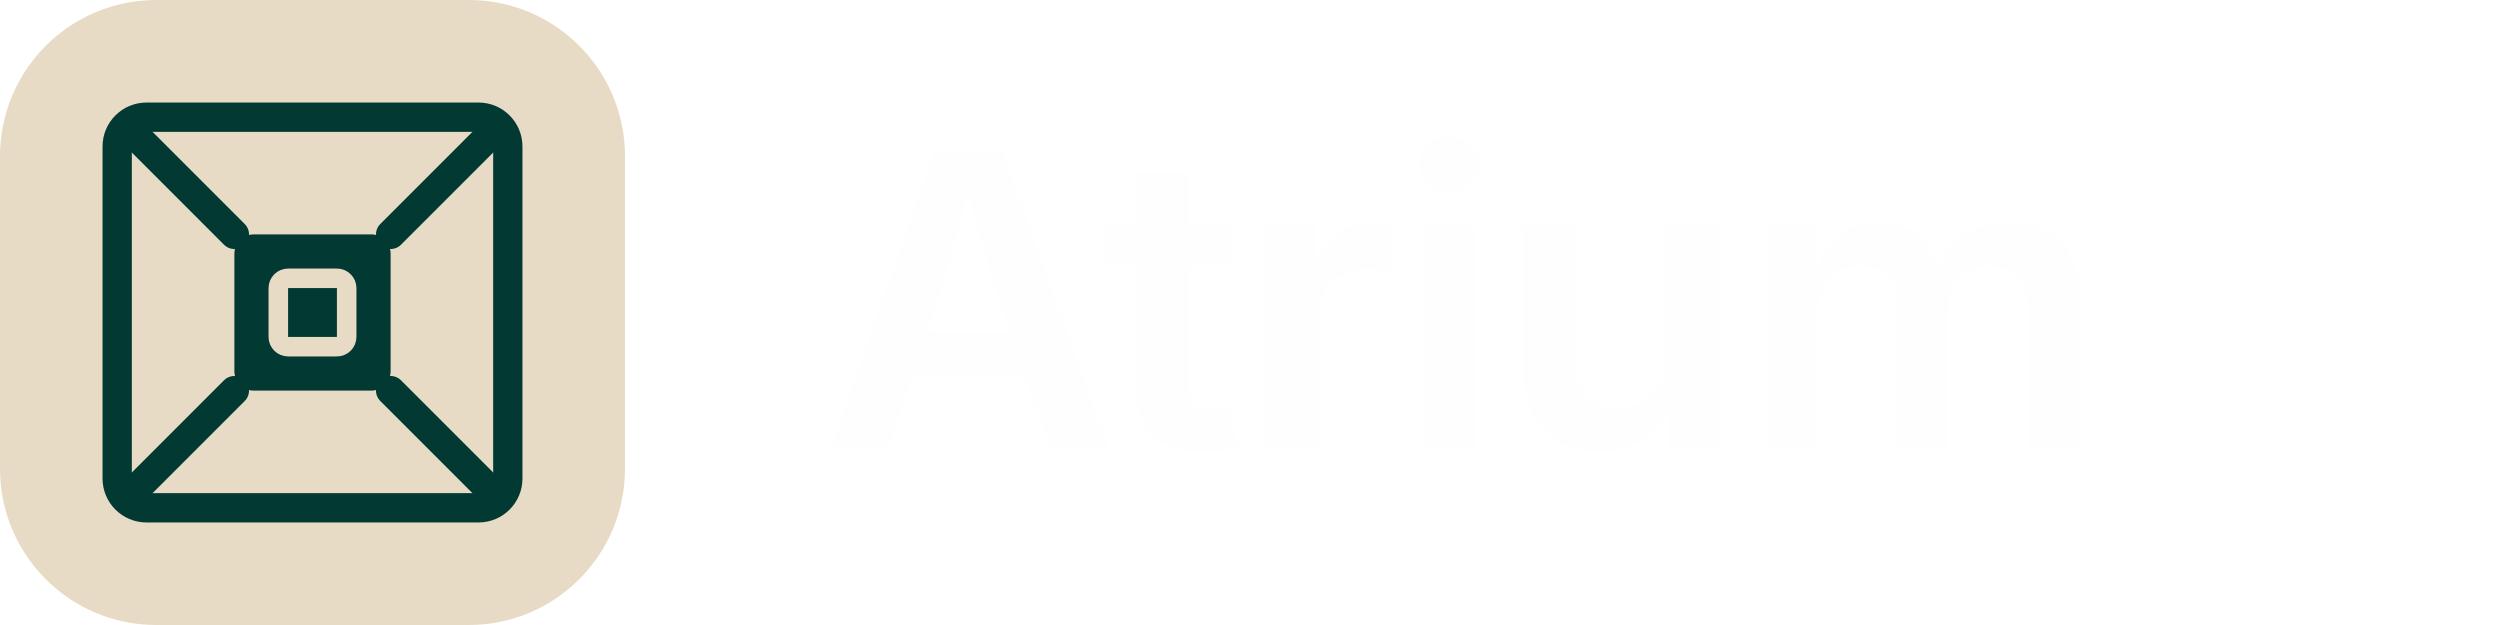
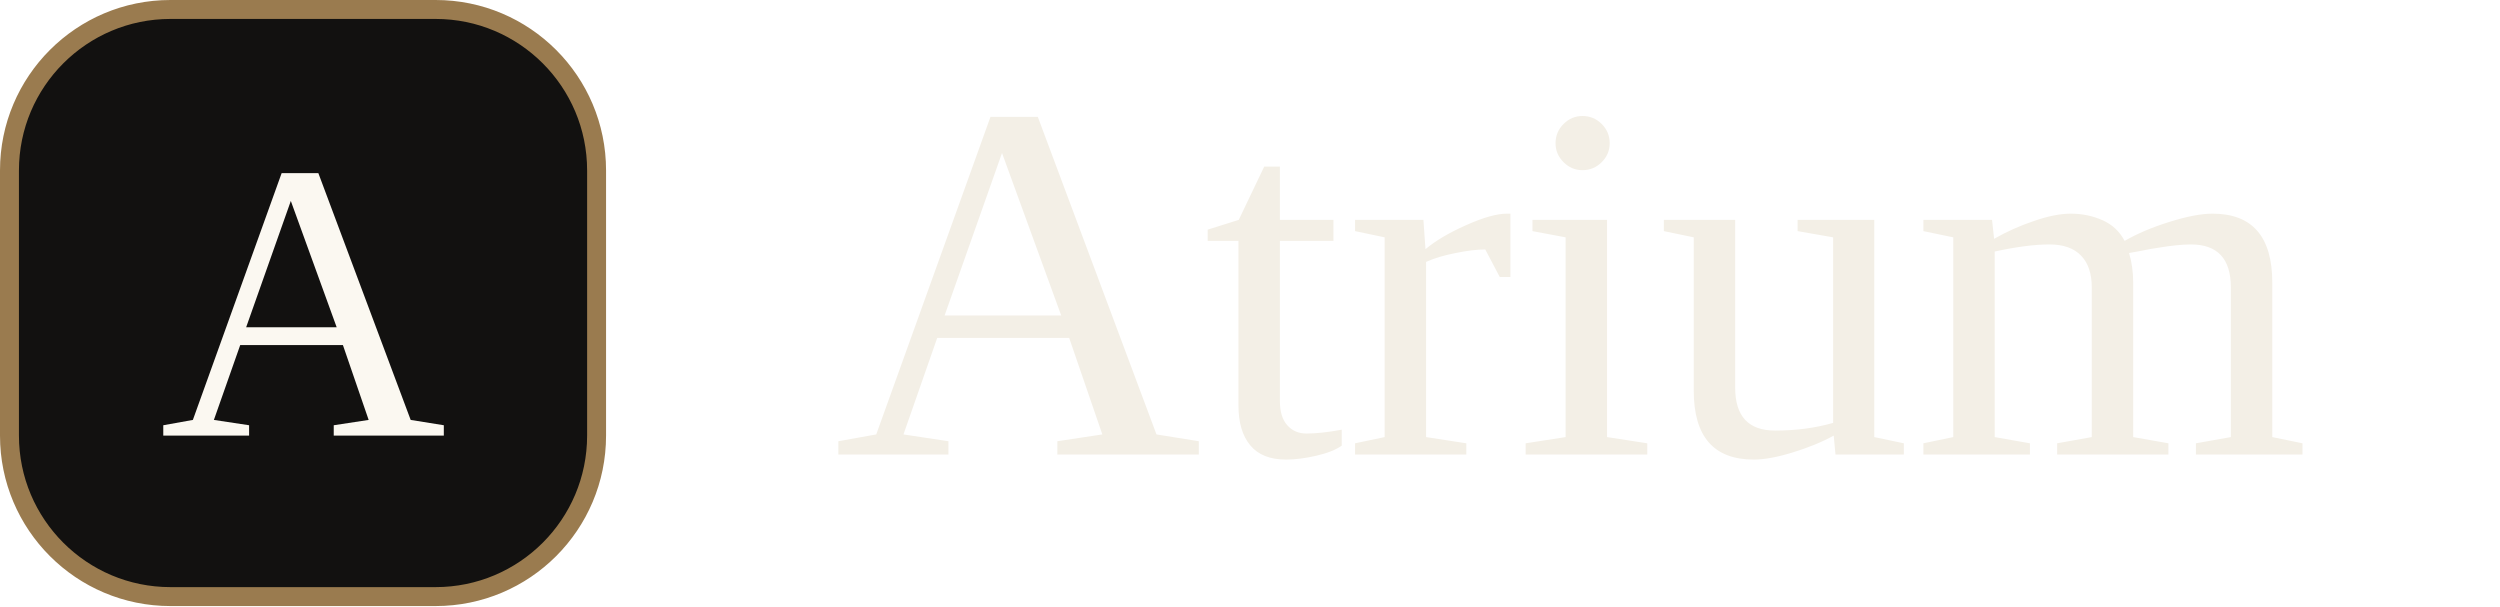
- <svg xmlns="http://www.w3.org/2000/svg" viewBox="0 0 128 32" role="img" aria-label="Atrium">
-   <rect width="32" height="32" rx="8" fill="#E7DBC5" />
-   <g fill="none" stroke="#023933" stroke-width="1.5" stroke-linejoin="round" stroke-linecap="round">
-     <rect x="6" y="6" width="20" height="20" rx="1.5" />
-     <path d="M6.6 6.6 12 12M25.4 6.6 20 12M6.6 25.4 12 20M25.4 25.4 20 20" />
-   </g>
-   <rect x="12" y="12" width="8" height="8" rx="1" fill="#023933" />
-   <rect x="14.25" y="14.25" width="3.5" height="3.5" rx="0.5" fill="none" stroke="#E7DBC5" stroke-width="1" />
-   <text x="42" y="23" fill="#FDFEFD" font-family="Inter, ui-sans-serif, system-ui, sans-serif" font-size="21" font-weight="600" letter-spacing="-0.4">Atrium</text>
+ <svg xmlns="http://www.w3.org/2000/svg" viewBox="0 0 132 32" width="132" height="32" role="img" aria-label="Atrium">
+   <rect x="0.5" y="0.5" width="31" height="31" rx="8.5" fill="#121110" stroke="#9A7B4F" />
+   <text x="16" y="23" text-anchor="middle" fill="#FBF8F1" font-family="'Instrument Serif', Georgia, 'Times New Roman', serif" font-size="21">A</text>
+   <text x="44" y="24" fill="#F3EFE6" font-family="'Instrument Serif', Georgia, 'Times New Roman', serif" font-size="27">Atrium</text>
</svg>
